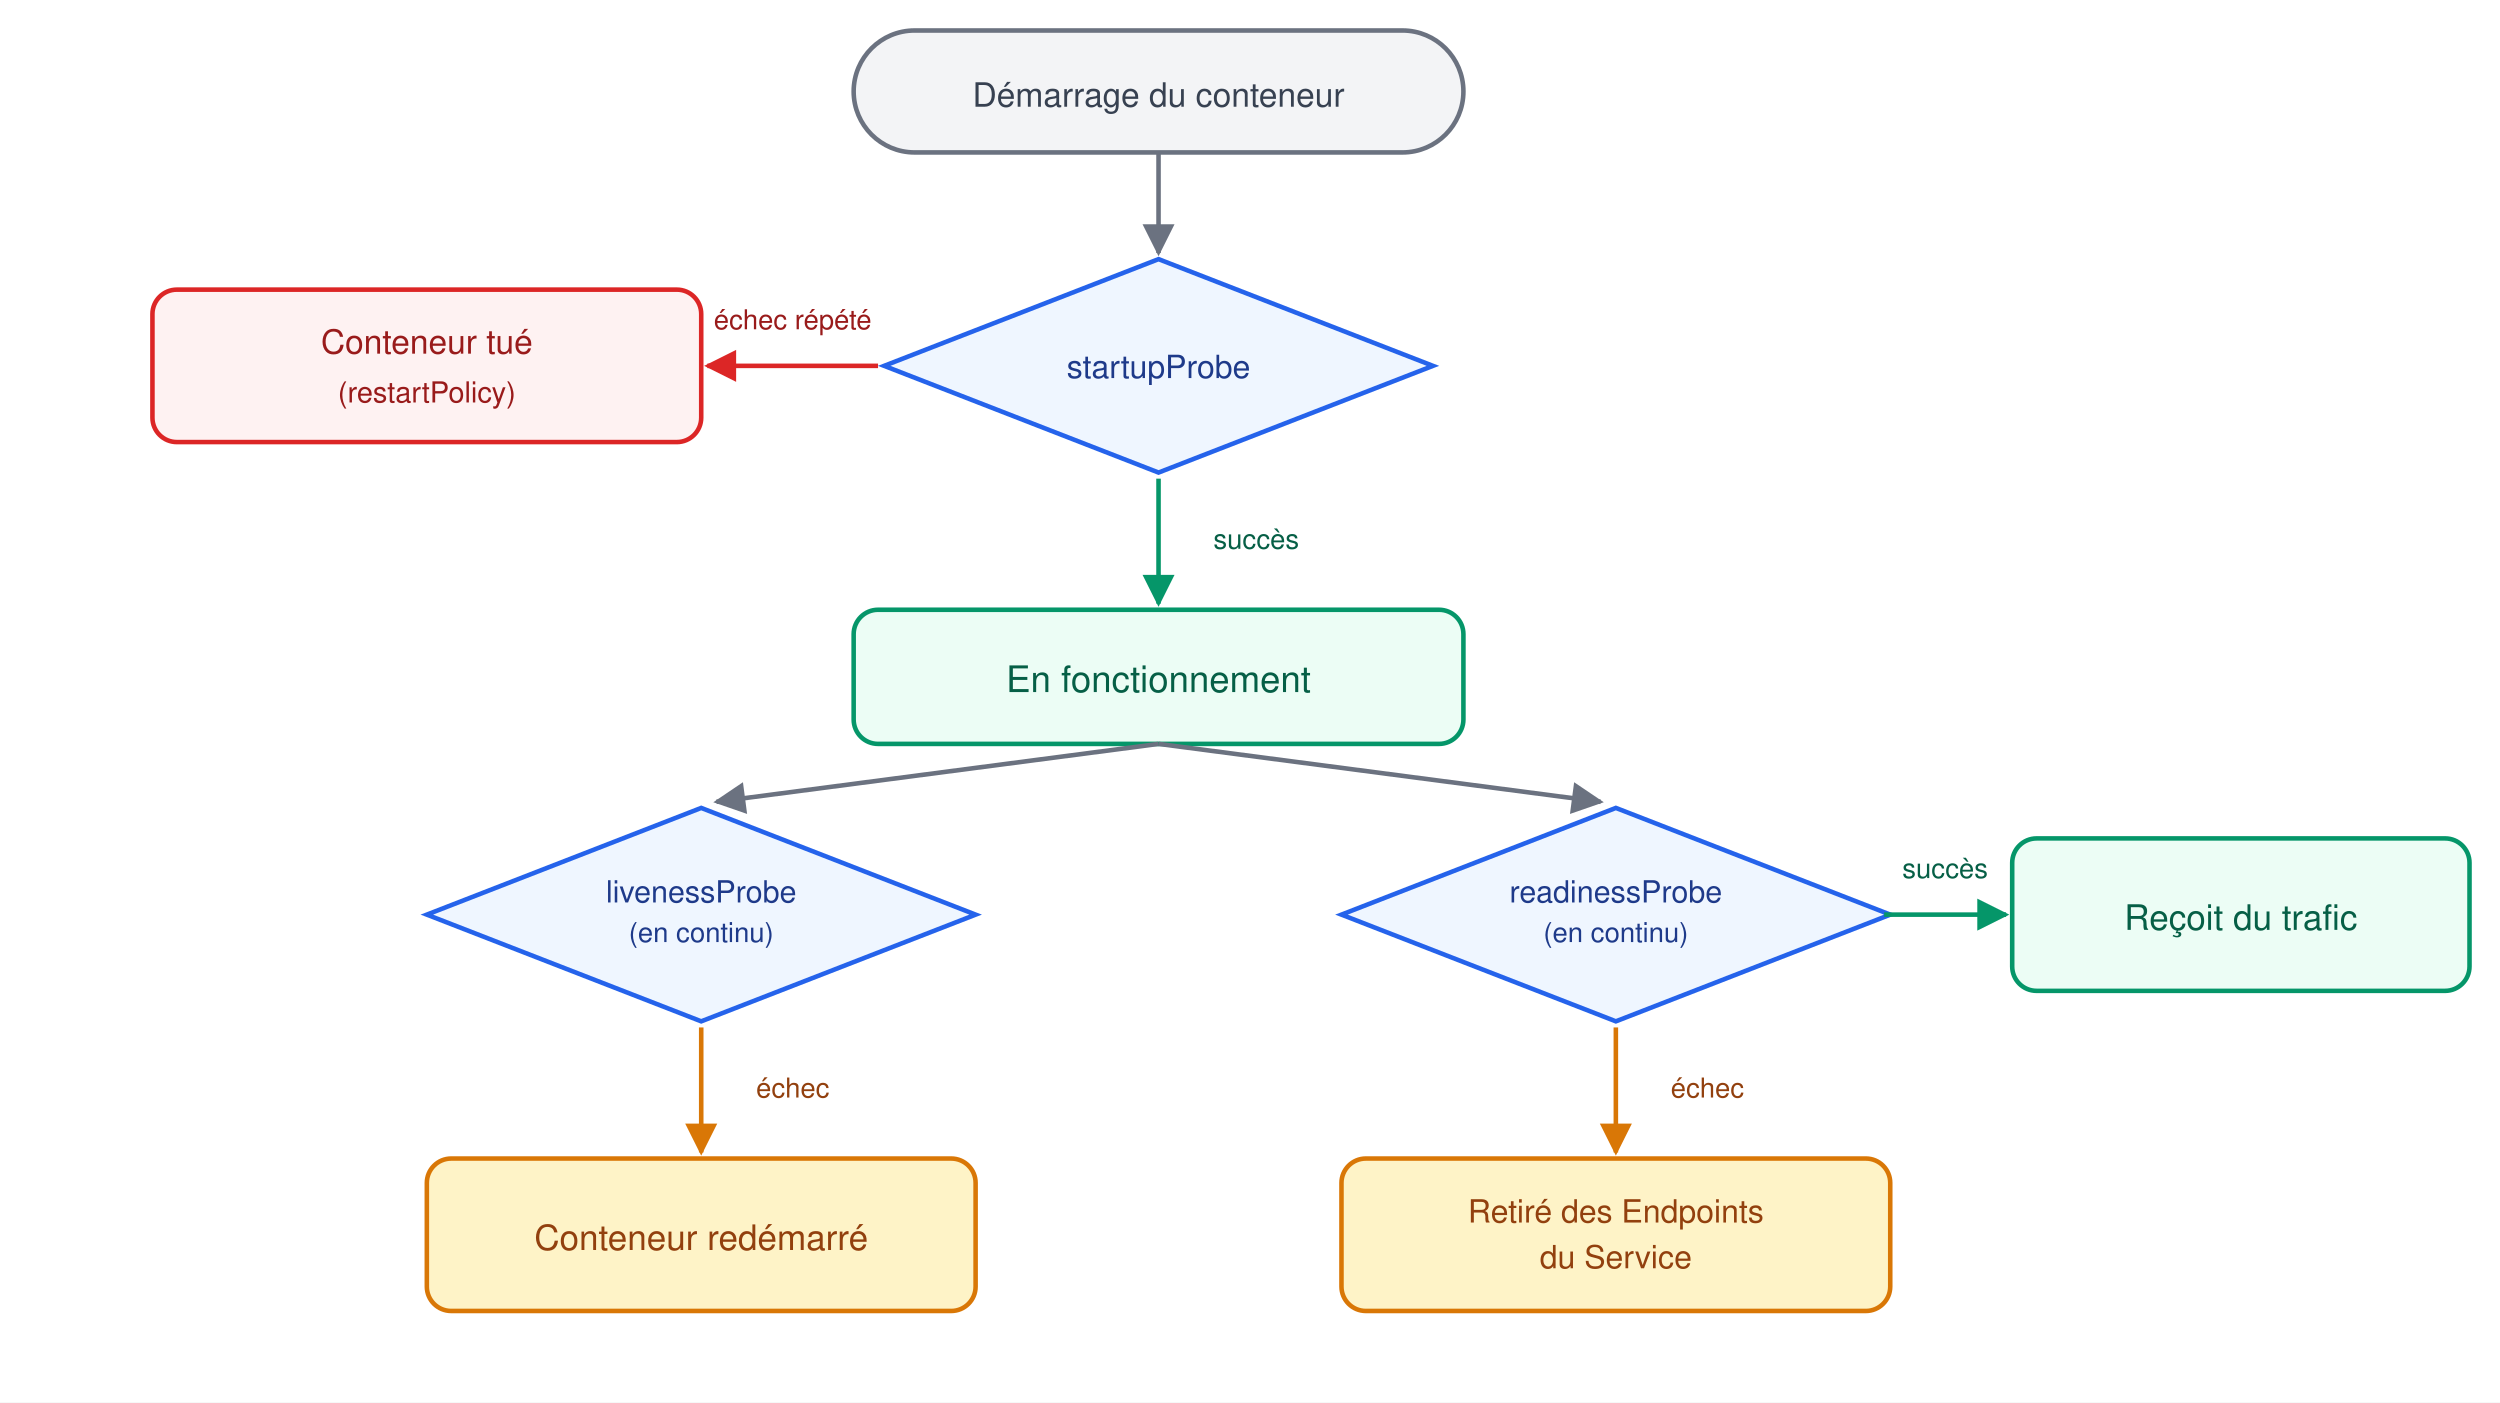
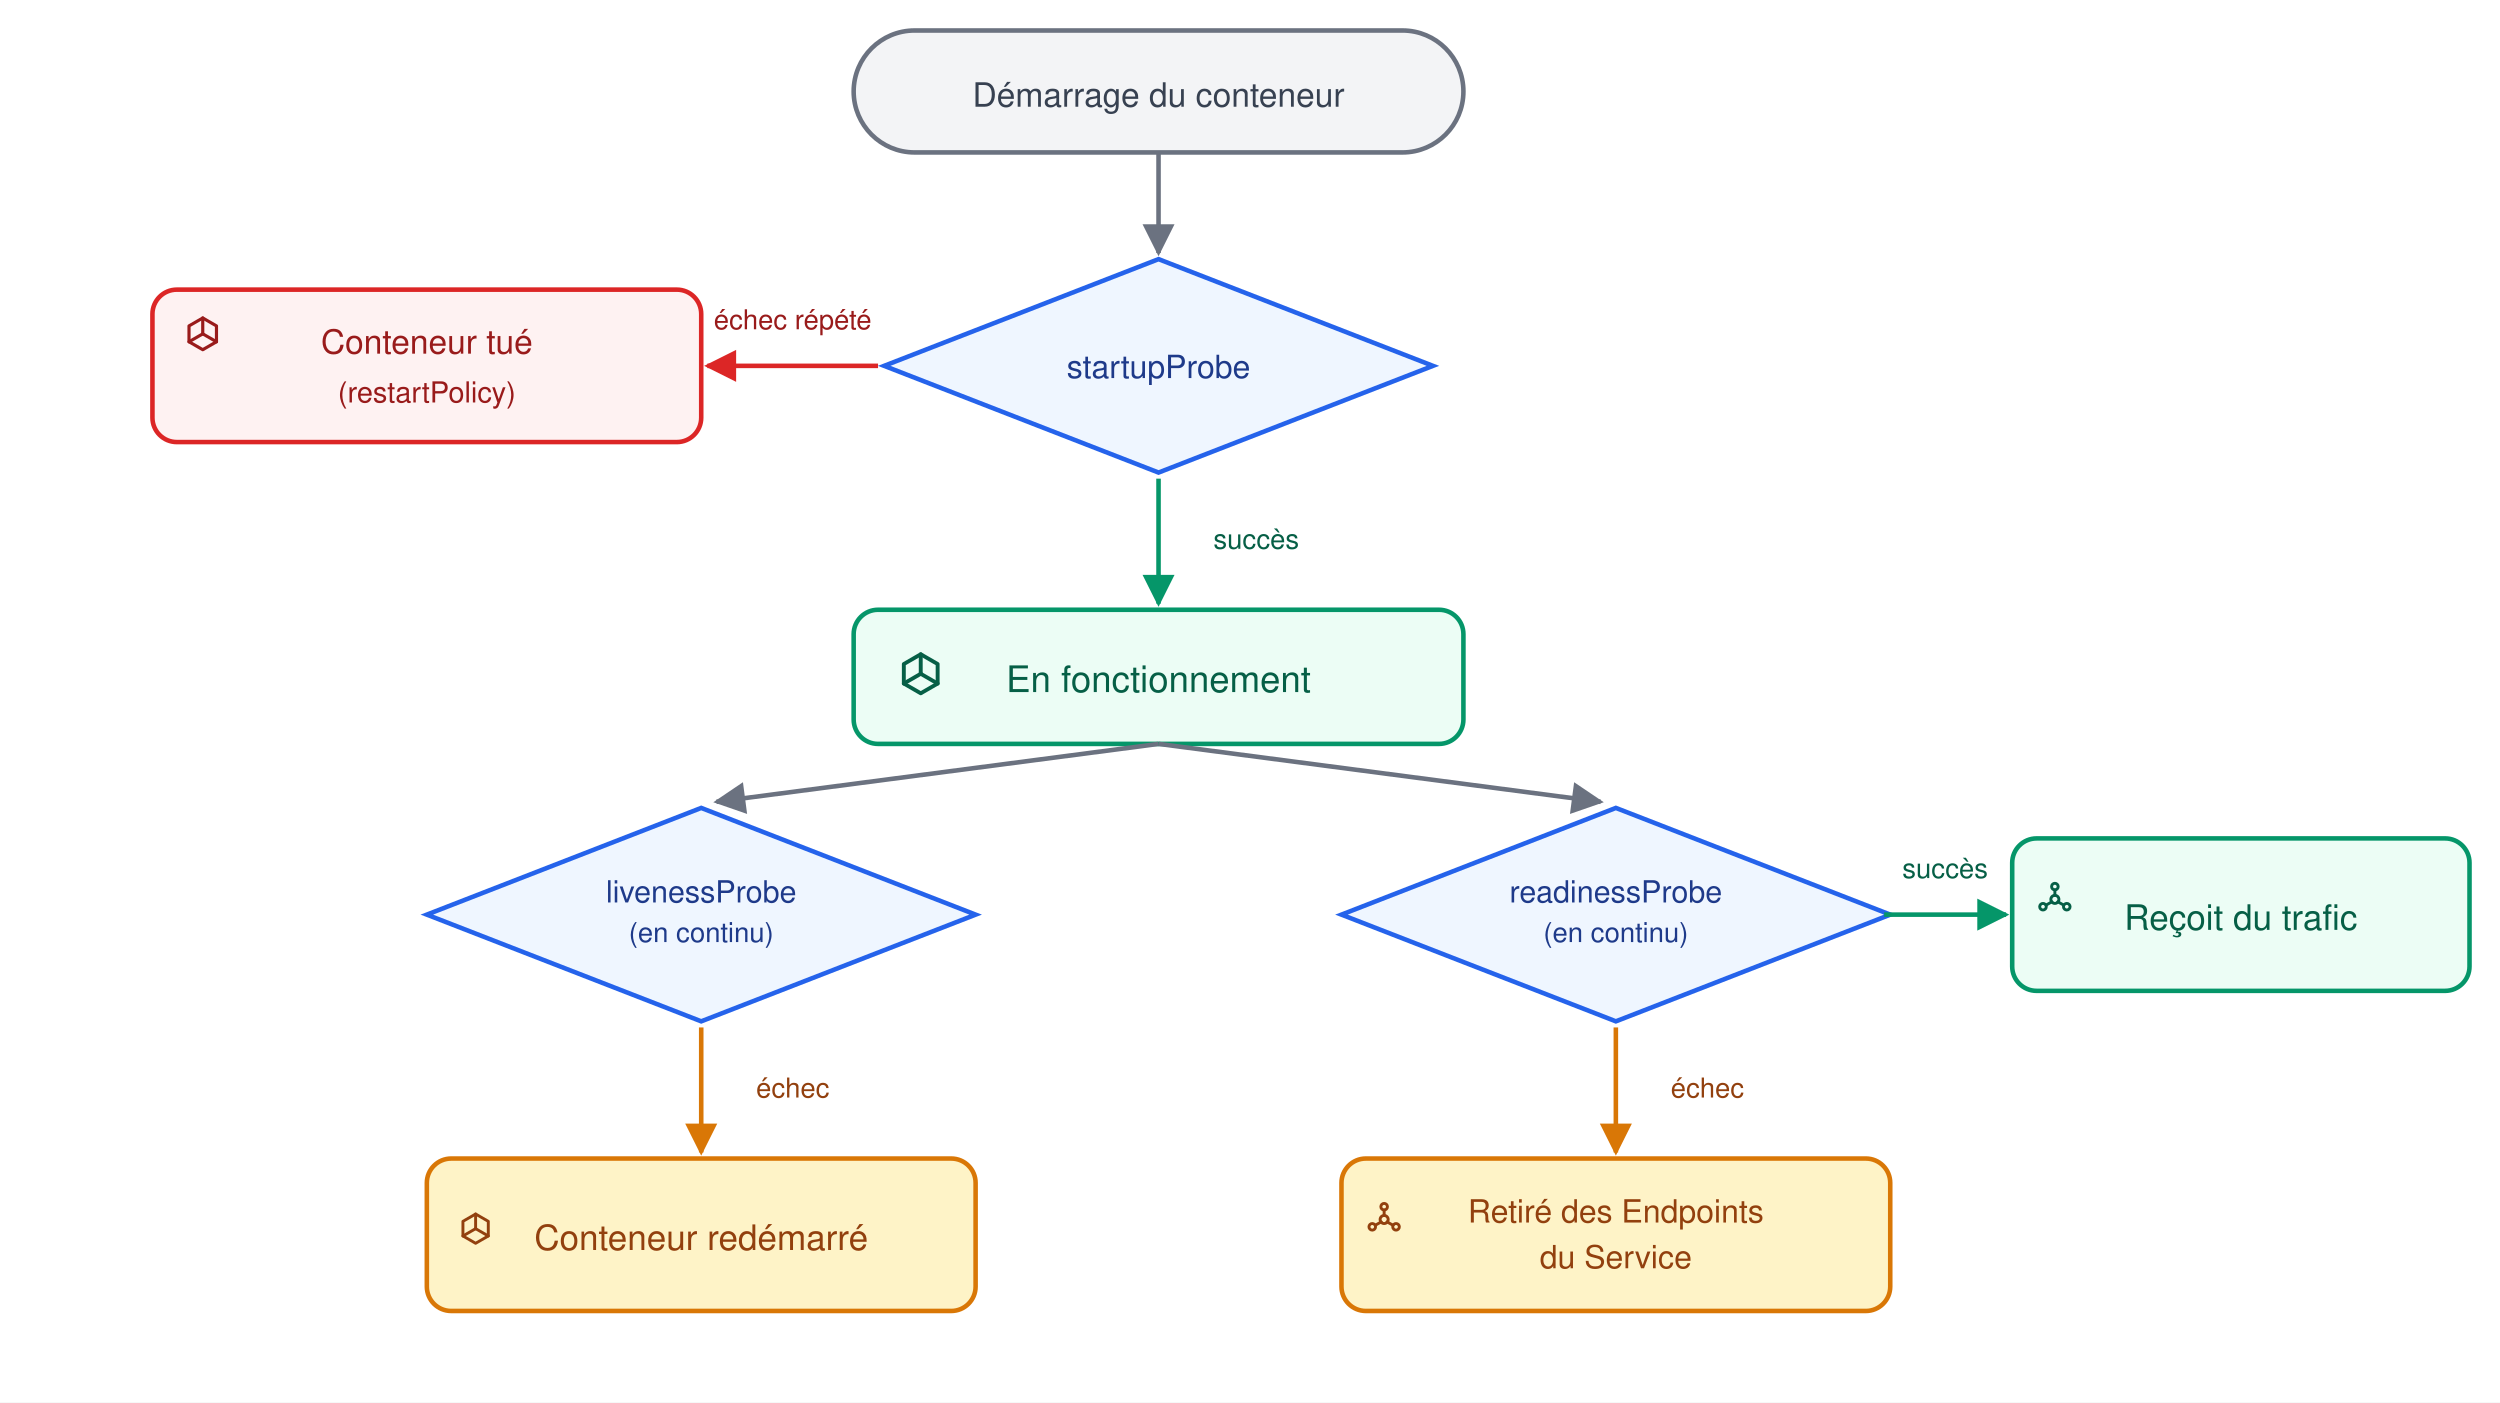
<svg xmlns="http://www.w3.org/2000/svg" width="820" height="460" viewBox="0 0 820 460" role="img" aria-label="Arbre de décision des probes : startupProbe, livenessProbe, readinessProbe" style="font-family: Helvetica, Arial, sans-serif;">
  <defs>
    <marker id="prArrowGray" viewBox="0 0 10 10" refX="9" refY="5" markerWidth="7" markerHeight="7" orient="auto-start-reverse">
      <path d="M0,0 L10,5 L0,10 z" fill="#6B7280" />
    </marker>
    <marker id="prArrowRed" viewBox="0 0 10 10" refX="9" refY="5" markerWidth="7" markerHeight="7" orient="auto-start-reverse">
      <path d="M0,0 L10,5 L0,10 z" fill="#DC2626" />
    </marker>
    <marker id="prArrowGreen" viewBox="0 0 10 10" refX="9" refY="5" markerWidth="7" markerHeight="7" orient="auto-start-reverse">
      <path d="M0,0 L10,5 L0,10 z" fill="#059669" />
    </marker>
    <marker id="prArrowAmber" viewBox="0 0 10 10" refX="9" refY="5" markerWidth="7" markerHeight="7" orient="auto-start-reverse">
      <path d="M0,0 L10,5 L0,10 z" fill="#D97706" />
    </marker>
+     <g id="icoCubeP" fill="none" stroke-width="1.6" stroke-linecap="round" stroke-linejoin="round">
+       <polygon points="10,2 16.93,6 16.93,14 10,18 3.07,14 3.07,6" />
+       <line x1="10" y1="10" x2="10" y2="2" />
+       <line x1="10" y1="10" x2="16.93" y2="14" />
+       <line x1="10" y1="10" x2="3.07" y2="14" />
+     </g>
+     <g id="icoNetworkP" fill="none" stroke-width="1.6" stroke-linecap="round" stroke-linejoin="round">
+       <circle cx="10" cy="10" r="2.2" />
+       <circle cx="10" cy="3" r="1.8" />
+       <circle cx="16.5" cy="14" r="1.8" />
+       <circle cx="3.5" cy="14" r="1.8" />
+       <line x1="10" y1="7.8" x2="10" y2="4.8" />
+       <line x1="11.6" y1="11.3" x2="14.8" y2="13.1" />
+       <line x1="8.4" y1="11.3" x2="5.2" y2="13.1" />
+     </g>
  </defs>
  <rect x="0" y="0" width="820" height="460" fill="#ffffff" />
  <rect x="280" y="10" width="200" height="40" rx="20" fill="#F3F4F6" stroke="#6B7280" stroke-width="1.5" />
  <text x="380" y="35" text-anchor="middle" font-size="11" fill="#374151">Démarrage du conteneur</text>
  <line x1="380" y1="50" x2="380" y2="83" stroke="#6B7280" stroke-width="1.5" marker-end="url(#prArrowGray)" />
  <polygon points="380,85 470,120 380,155 290,120" fill="#EFF6FF" stroke="#2563EB" stroke-width="1.5" />
  <text x="380" y="124" text-anchor="middle" font-size="10.5" fill="#1E3A8A">startupProbe</text>
  <line x1="288" y1="120" x2="232" y2="120" stroke="#DC2626" stroke-width="1.5" marker-end="url(#prArrowRed)" />
  <text x="260" y="108" text-anchor="middle" font-size="9" fill="#991B1B">échec répété</text>
  <rect x="50" y="95" width="180" height="50" rx="8" fill="#FEF2F2" stroke="#DC2626" stroke-width="1.5" />
+   <use href="#icoCubeP" transform="translate(60,103) scale(0.65)" stroke="#991B1B" />
  <text x="140" y="116" text-anchor="middle" font-size="11" fill="#991B1B">Conteneur tué</text>
  <text x="140" y="132" text-anchor="middle" font-size="9.5" fill="#991B1B">(restartPolicy)</text>
  <line x1="380" y1="157" x2="380" y2="198" stroke="#059669" stroke-width="1.5" marker-end="url(#prArrowGreen)" />
  <text x="398" y="180" text-anchor="start" font-size="9" fill="#065F46">succès</text>
  <rect x="280" y="200" width="200" height="44" rx="8" fill="#ECFDF5" stroke="#059669" stroke-width="1.5" />
+   <use href="#icoCubeP" transform="translate(294,213) scale(0.8)" stroke="#065F46" />
  <text x="380" y="227" text-anchor="middle" font-size="12" fill="#065F46">En fonctionnement</text>
  <line x1="380" y1="244" x2="235" y2="263" stroke="#6B7280" stroke-width="1.5" marker-end="url(#prArrowGray)" />
  <line x1="380" y1="244" x2="525" y2="263" stroke="#6B7280" stroke-width="1.5" marker-end="url(#prArrowGray)" />
  <polygon points="230,265 320,300 230,335 140,300" fill="#EFF6FF" stroke="#2563EB" stroke-width="1.5" />
  <text x="230" y="296" text-anchor="middle" font-size="10" fill="#1E3A8A">livenessProbe</text>
  <text x="230" y="309" text-anchor="middle" font-size="9" fill="#1E3A8A">(en continu)</text>
  <polygon points="530,265 620,300 530,335 440,300" fill="#EFF6FF" stroke="#2563EB" stroke-width="1.5" />
  <text x="530" y="296" text-anchor="middle" font-size="10" fill="#1E3A8A">readinessProbe</text>
  <text x="530" y="309" text-anchor="middle" font-size="9" fill="#1E3A8A">(en continu)</text>
  <line x1="230" y1="337" x2="230" y2="378" stroke="#D97706" stroke-width="1.5" marker-end="url(#prArrowAmber)" />
  <text x="248" y="360" text-anchor="start" font-size="9" fill="#92400E">échec</text>
  <rect x="140" y="380" width="180" height="50" rx="8" fill="#FEF3C7" stroke="#D97706" stroke-width="1.5" />
+   <use href="#icoCubeP" transform="translate(150,397) scale(0.6)" stroke="#92400E" />
  <text x="230" y="410" text-anchor="middle" font-size="11.5" fill="#92400E">Conteneur redémarré</text>
  <line x1="530" y1="337" x2="530" y2="378" stroke="#D97706" stroke-width="1.5" marker-end="url(#prArrowAmber)" />
  <text x="548" y="360" text-anchor="start" font-size="9" fill="#92400E">échec</text>
  <rect x="440" y="380" width="180" height="50" rx="8" fill="#FEF3C7" stroke="#D97706" stroke-width="1.5" />
+   <use href="#icoNetworkP" transform="translate(448,394) scale(0.6)" stroke="#92400E" />
  <text x="530" y="401" text-anchor="middle" font-size="10.5" fill="#92400E">Retiré des Endpoints</text>
  <text x="530" y="416" text-anchor="middle" font-size="10.5" fill="#92400E">du Service</text>
  <line x1="618" y1="300" x2="658" y2="300" stroke="#059669" stroke-width="1.5" marker-end="url(#prArrowGreen)" />
  <text x="638" y="288" text-anchor="middle" font-size="9" fill="#065F46">succès</text>
  <rect x="660" y="275" width="150" height="50" rx="8" fill="#ECFDF5" stroke="#059669" stroke-width="1.5" />
+   <use href="#icoNetworkP" transform="translate(668,289) scale(0.6)" stroke="#065F46" />
  <text x="735" y="305" text-anchor="middle" font-size="11.5" fill="#065F46">Reçoit du trafic</text>
</svg>
